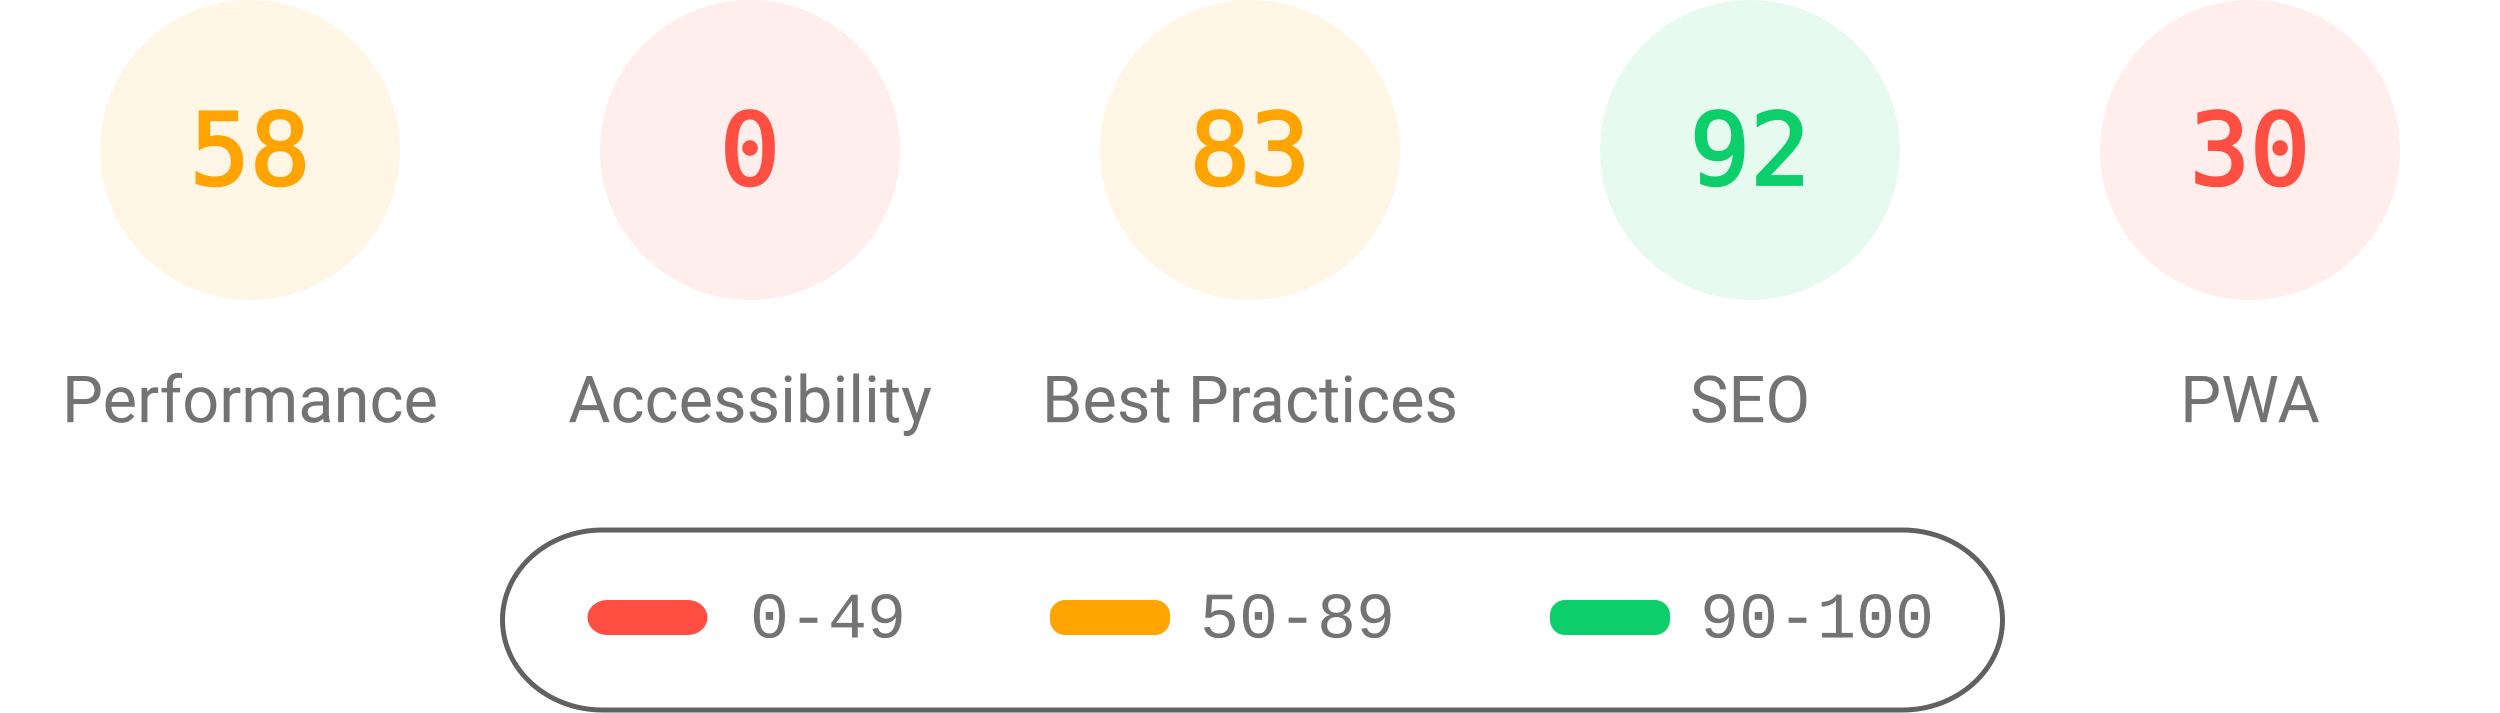
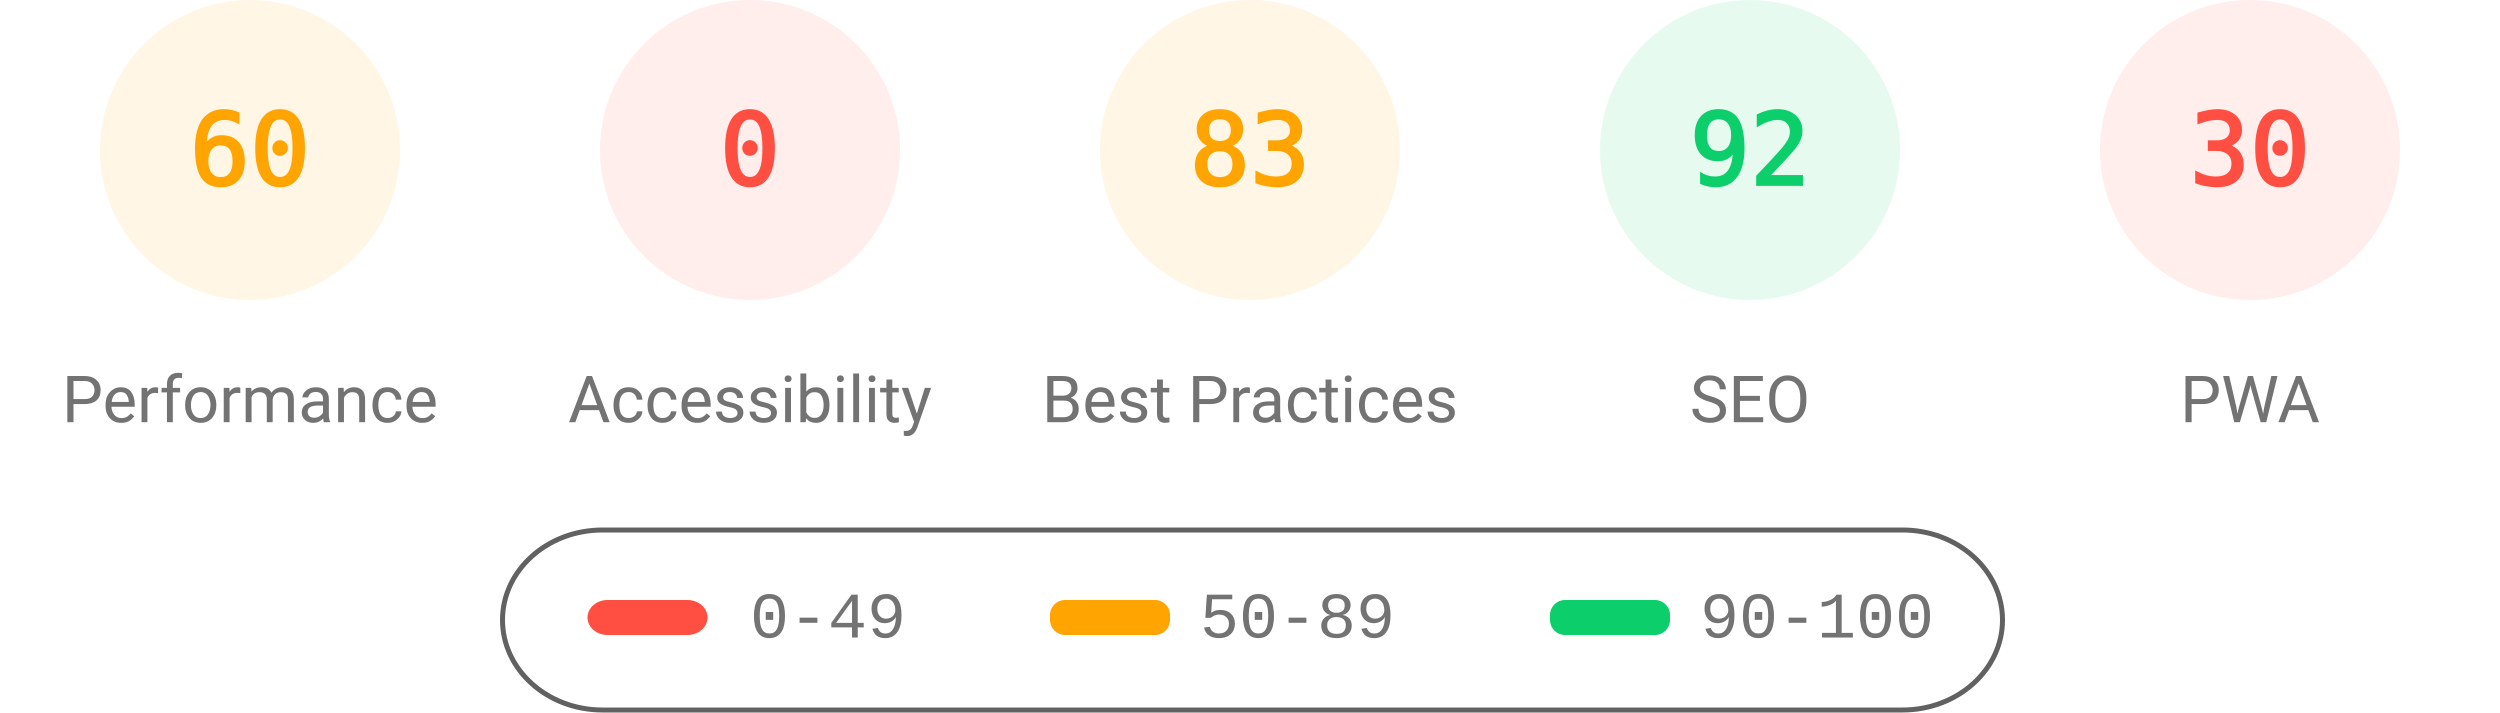
<svg xmlns="http://www.w3.org/2000/svg" fill="none" width="1000" height="285">
  <style>.gauge-base{opacity:.1}.gauge-arc{fill:none;animation-delay:250ms;stroke-linecap:round;transform:rotate(-90deg);transform-origin:100px 60px;animation:load-gauge 1s ease forwards}.guage-text{font-size:40px;font-family:monospace;text-align:center}.guage-red{color:#ff4e42;fill:#ff4e42;stroke:#ff4e42}.guage-orange{color:#ffa400;fill:#ffa400;stroke:#ffa400}.guage-green{color:#0cce6b;fill:#0cce6b;stroke:#0cce6b}.guage-undefined{color:#5c5c5c;fill:#5c5c5c;stroke:#5c5c5c}.guage-title{color:#737373;fill:#737373;stroke:none;font-size:26px;line-height:26px;font-family:Roboto,Halvetica,Arial,sans-serif}@keyframes load-gauge{from{stroke-dasharray:0 352.858}}</style>
  <svg class="guage-div guage-perf guage-orange" viewBox="0 0 200 200" width="200" height="200">
    <circle class="gauge-base" r="56" cx="100" cy="60" stroke-width="8" />
-     <circle class="gauge-arc guage-arc-1" r="56" cx="100" cy="60" stroke-width="8" style="stroke-dasharray:204.078,351.858" />
-     <text class="guage-text" x="100" y="60" alignment-baseline="central" dominant-baseline="central" text-anchor="middle">58</text>
+     <circle class="gauge-arc guage-arc-1" r="56" cx="100" cy="60" stroke-width="8" style="stroke-dasharray:211.115,351.858" />
+     <text class="guage-text" x="100" y="60" alignment-baseline="central" dominant-baseline="central" text-anchor="middle">60</text>
    <text class="guage-title" x="100" y="160" alignment-baseline="central" dominant-baseline="central" text-anchor="middle">Performance</text>
  </svg>
  <svg class="guage-div guage-acc guage-red" viewBox="0 0 200 200" width="200" height="200" x="200">
    <circle class="gauge-base" r="56" cx="100" cy="60" stroke-width="8" />
    <circle class="gauge-arc guage-arc-2" r="56" cx="100" cy="60" stroke-width="8" style="stroke-dasharray:0,351.858" />
    <text class="guage-text" x="100" y="60" alignment-baseline="central" dominant-baseline="central" text-anchor="middle">0</text>
    <text class="guage-title" x="100" y="160" alignment-baseline="central" dominant-baseline="central" text-anchor="middle">Accessibility</text>
  </svg>
  <svg class="guage-div guage-best guage-orange" viewBox="0 0 200 200" width="200" height="200" x="400">
    <circle class="gauge-base" r="56" cx="100" cy="60" stroke-width="8" />
    <circle class="gauge-arc guage-arc-3" r="56" cx="100" cy="60" stroke-width="8" style="stroke-dasharray:292.042,351.858" />
    <text class="guage-text" x="100" y="60" alignment-baseline="central" dominant-baseline="central" text-anchor="middle">83</text>
    <text class="guage-title" x="100" y="160" alignment-baseline="central" dominant-baseline="central" text-anchor="middle">Best Practices</text>
  </svg>
  <svg class="guage-div guage-seo guage-green" viewBox="0 0 200 200" width="200" height="200" x="600">
    <circle class="gauge-base" r="56" cx="100" cy="60" stroke-width="8" />
    <circle class="gauge-arc guage-arc-4" r="56" cx="100" cy="60" stroke-width="8" style="stroke-dasharray:323.709,351.858" />
    <text class="guage-text" x="100" y="60" alignment-baseline="central" dominant-baseline="central" text-anchor="middle">92</text>
    <text class="guage-title" x="100" y="160" alignment-baseline="central" dominant-baseline="central" text-anchor="middle">SEO</text>
  </svg>
  <svg class="guage-div guage-pwa guage-red" viewBox="0 0 200 200" width="200" height="200" x="800">
    <circle class="gauge-base" r="56" cx="100" cy="60" stroke-width="8" />
    <circle class="gauge-arc guage-arc-4" r="56" cx="100" cy="60" stroke-width="8" style="stroke-dasharray:105.557,351.858" />
    <text class="guage-text" x="100" y="60" alignment-baseline="central" dominant-baseline="central" text-anchor="middle">30</text>
    <text class="guage-title" x="100" y="160" alignment-baseline="central" dominant-baseline="central" text-anchor="middle">PWA</text>
  </svg>
  <svg width="604" height="76" x="200" y="210">
    <path fill="none" id="canvas_background" d="M-1-1h604v80H-1z" />
    <rect fill-opacity="0" stroke="#616161" stroke-width="2" rx="40" id="svg_2" height="72" width="600" y="2" x="1" fill="#000" />
    <rect stroke="#000" rx="8" id="svg_3" height="14" width="48" y="30" x="35" stroke-opacity="null" stroke-width="0" fill="#ff4e42" />
    <rect stroke="#000" rx="6" id="svg_4" height="14" width="48" y="30" x="220" stroke-opacity="null" stroke-width="0" fill="#ffa400" />
    <rect stroke="#000" rx="6" id="svg_5" height="14" width="48" y="30" x="420" stroke-opacity="null" stroke-width="0" fill="#0cce6b" />
    <text xml:space="preserve" text-anchor="start" font-family="'Courier New', Courier, monospace" font-size="26" id="svg_6" y="45" x="100" stroke-opacity="null" stroke-width="0" stroke="#000" fill="#737373">0-49</text>
    <text xml:space="preserve" text-anchor="start" font-family="'Courier New', Courier, monospace" font-size="26" id="svg_7" y="45" x="280" stroke-opacity="null" stroke-width="0" stroke="#000" fill="#737373">50-89</text>
    <text xml:space="preserve" text-anchor="start" font-family="'Courier New', Courier, monospace" font-size="26" id="svg_8" y="45" x="480" stroke-opacity="null" stroke-width="0" stroke="#000" fill="#737373">90-100</text>
  </svg>
</svg>
